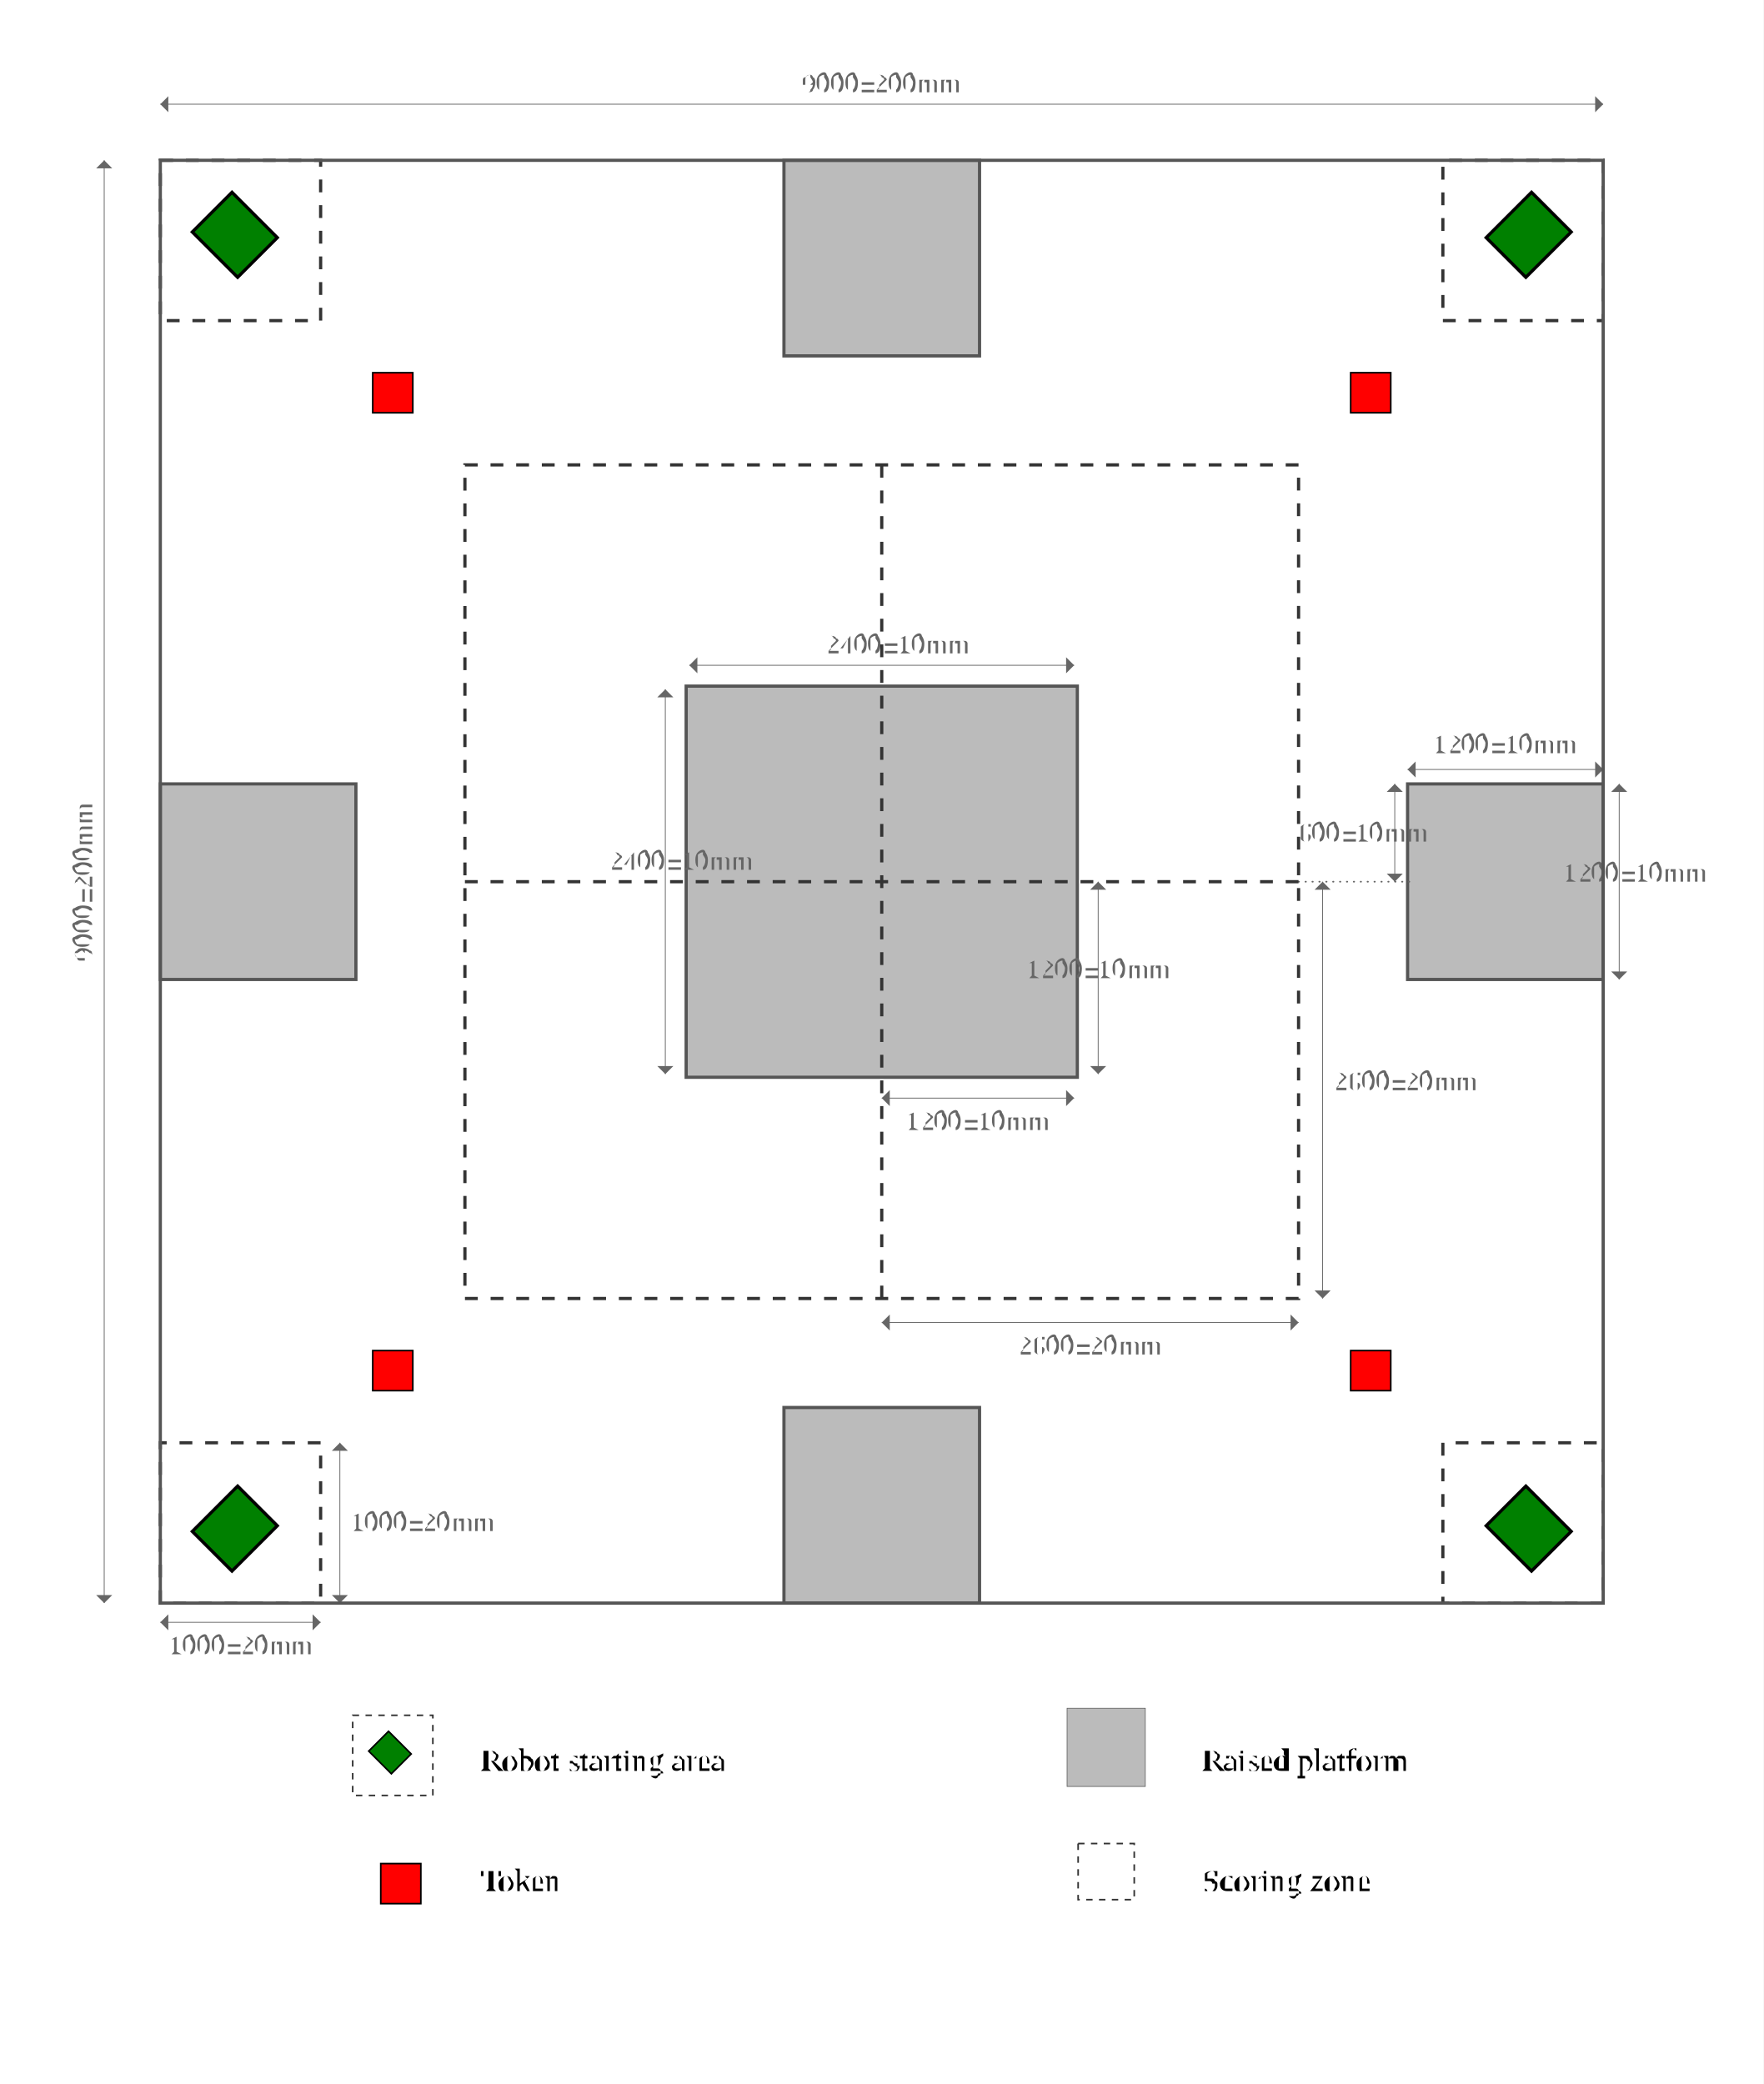
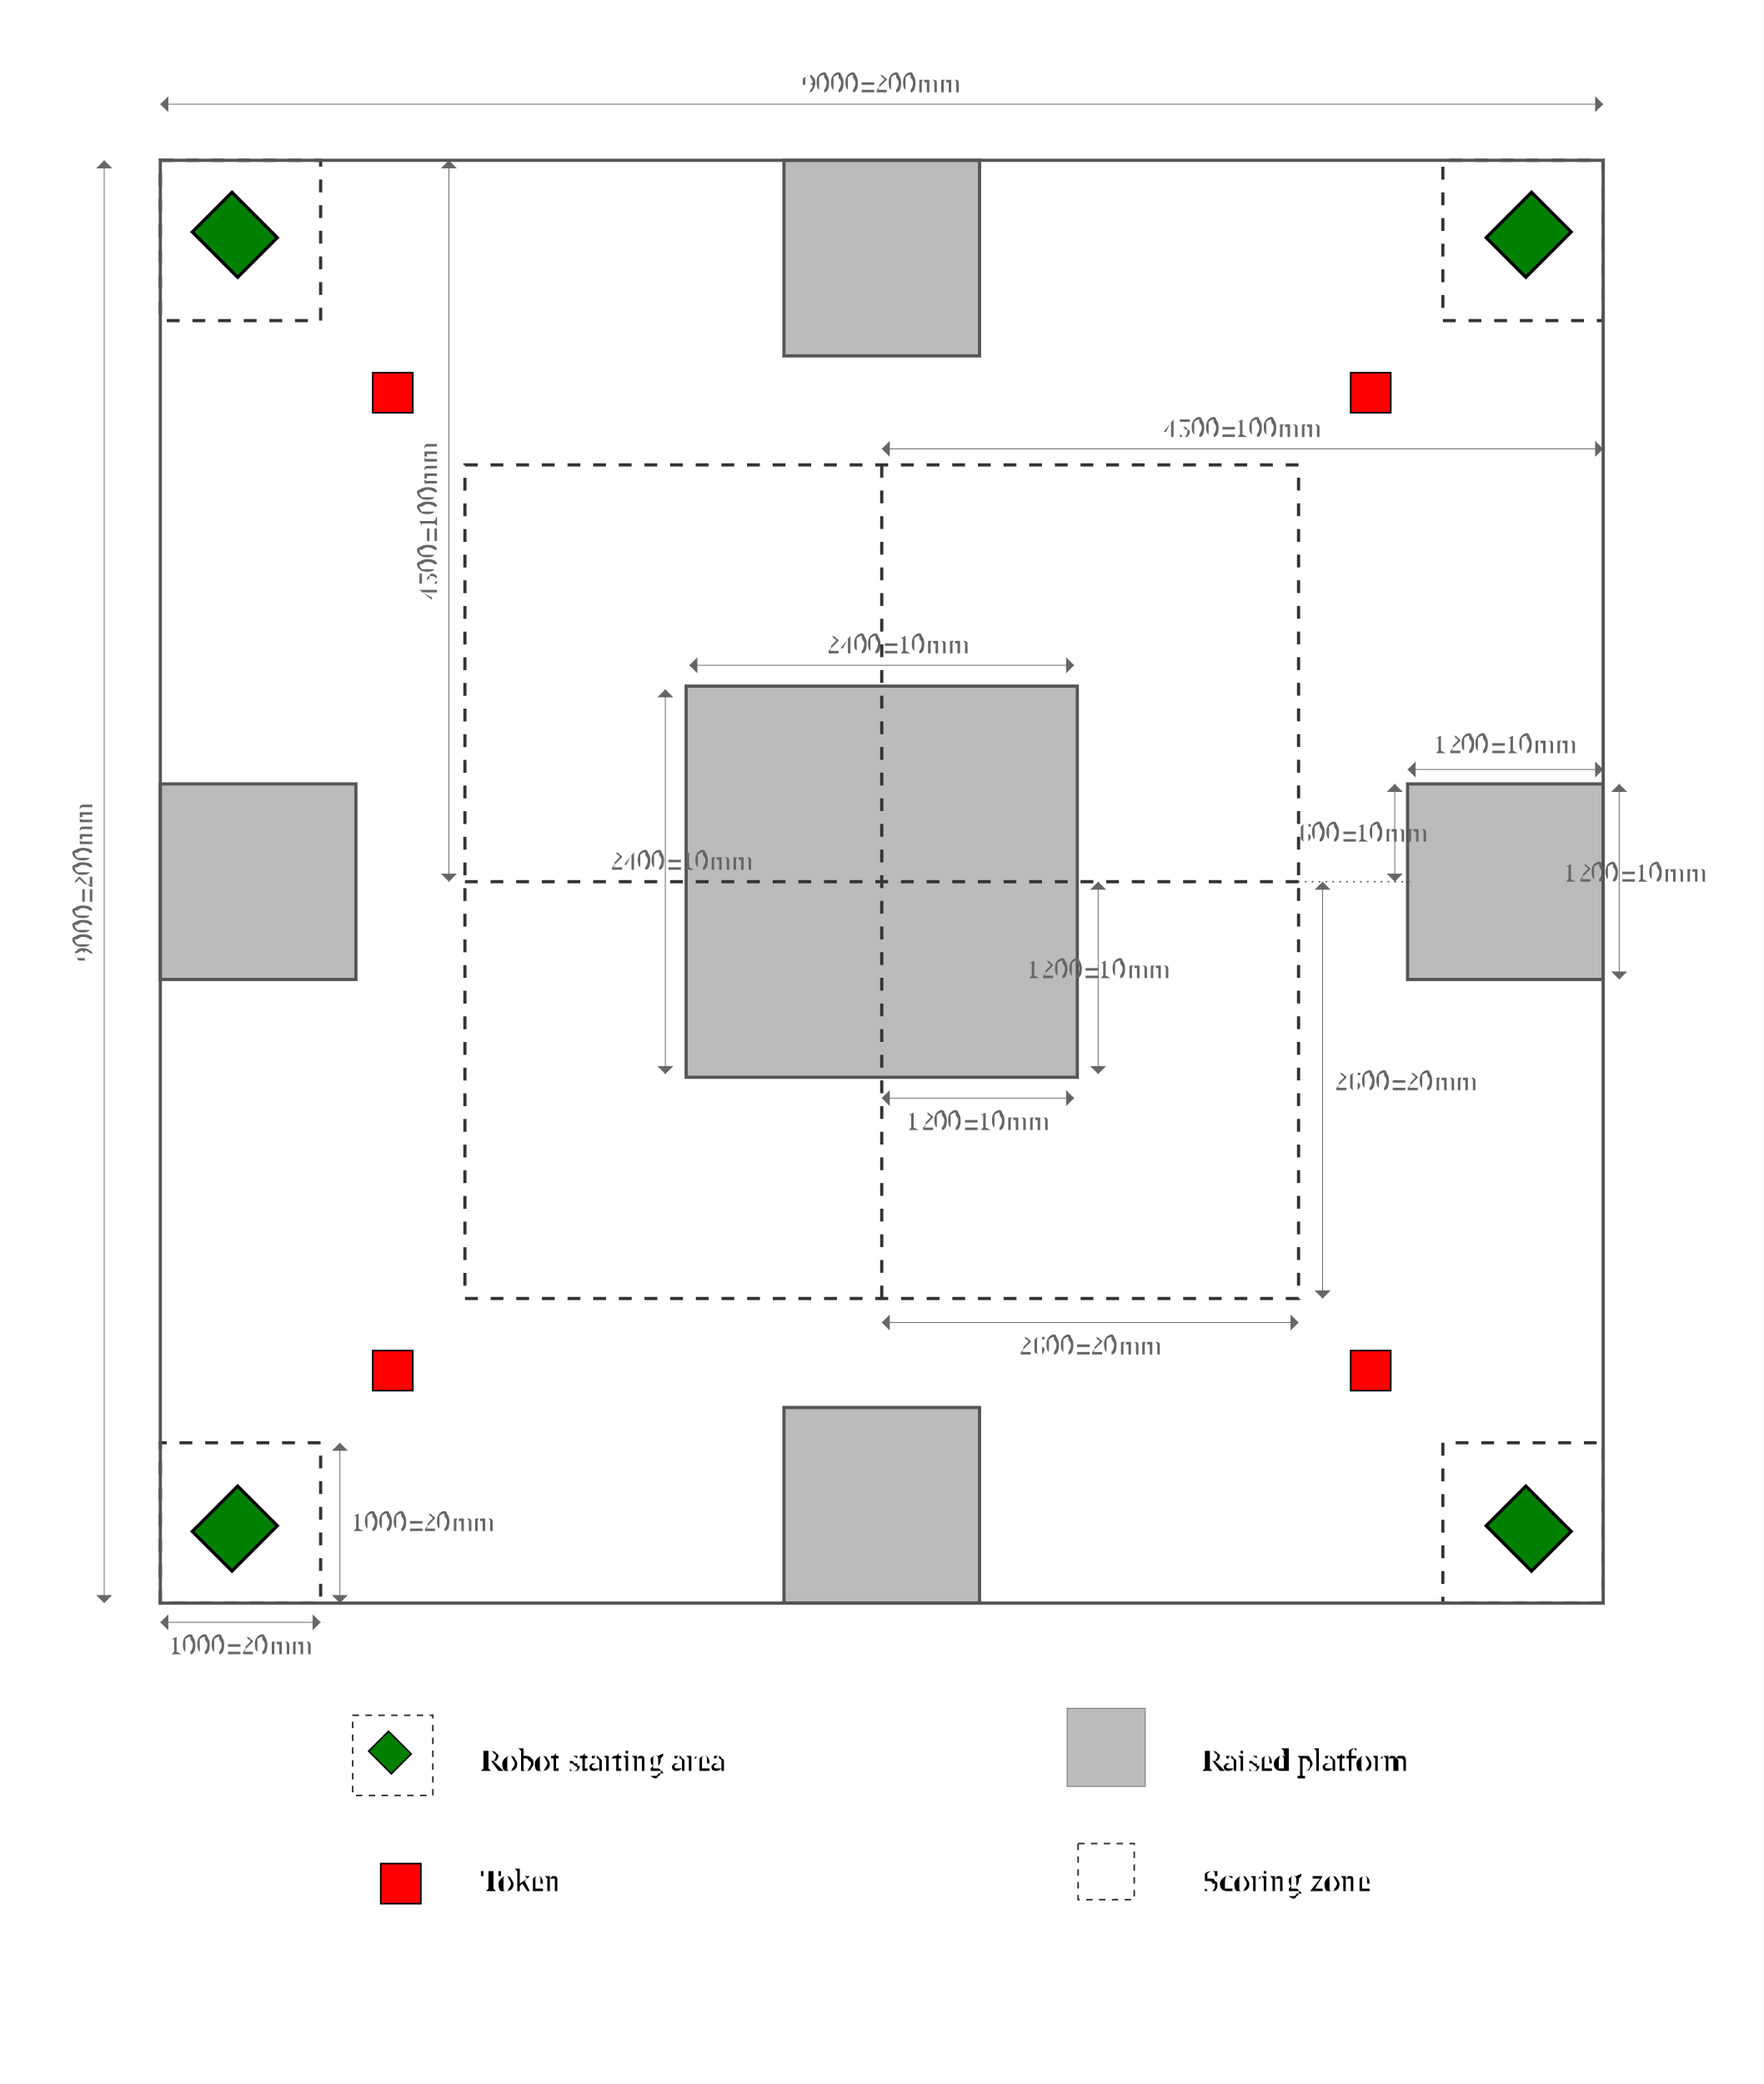
<svg xmlns="http://www.w3.org/2000/svg" xmlns:xlink="http://www.w3.org/1999/xlink" version="1.1" baseProfile="full" width="1100" height="1300">
  <style type="text/css">
    

      .arena-wall {
          fill: none;
          stroke: #555;
          stroke-width: .02;
      }

      .platform {
          fill: #bbb;
          stroke: #555;
          stroke-width: .02;
      }

      #robot {
          fill: green;
          stroke: black;
          stroke-width: 0.02;
      }

      #token {
          fill: red;
          stroke: black;
          stroke-width: 0.01;
      }

      .starting-area {
          stroke: #333;
          stroke-width: 0.02;
          /*stroke-dasharray: 0.141, 0.141;*/
          stroke-dasharray: 0.08 0.08;
          stroke-dashoffset: -50%;
          fill: none;
      }

      .scoring-zone {
          stroke: #333;
          stroke-width: 0.02;
          stroke-dasharray: 0.08 0.08;
          stroke-dashoffset: -50%;
          fill: none;
      }

      .dimension line {
        stroke: #666;
        stroke-width: 0.005;
        marker-start: url(#dimension-arrow-head-start);
        marker-end: url(#dimension-arrow-head-end);
      }

      .dimension text {
        fill: #666;
        font-size: 0.175px;
      }
      .dimension text.above {
        text-anchor: middle;
      }
      .dimension text.left-rotated {
        text-anchor: middle;
        transform: rotate(-90deg);
      }
      .dimension text.left {
        text-anchor: end;
        dominant-baseline: middle;
      }
      .dimension text.right {
        text-anchor: start;
        dominant-baseline: middle;
      }

      .dimension-arrow-head {
        fill: #666;
      }

      .dimension-guide {
        stroke: #666;
        stroke-width: 0.01;
        stroke-dasharray: 0.003 0.04;
        stroke-linecap: round;
        fill: none;
      }

      .legend-label {
        font-size: 0.2px;
        text-anchor: start;
        dominant-baseline: middle;
      }

    
  </style>
  <defs>
    <rect width="0.35" height="0.4" x="-0.175" y="-0.25" id="robot" />
    <g id="starting-area">
      <g transform="translate(0.5 0.5) rotate(-45)">
        <use xlink:href="#robot" />
      </g>
      <rect width="1" height="1" x="0" y="0" class="starting-area" />
    </g>
    <rect width="0.25" height="0.25" x="-0.125" y="-0.125" id="token" />
    <rect width="1.22" height="1.22" y="-0.61" id="side-platform" class="platform" />
    <g id="scoring-zones">
      <rect width="2.44" height="2.44" x="-1.22" y="-1.22" id="platform" class="platform" />
      <g class="dimension" transform="translate(0 -1.35)">
        <line x1="-1.2" y1="0" x2="1.2" y2="0" />
        <text x="0.1" y="-0.075" class="above">2400±10mm</text>
      </g>
      <g class="dimension" transform="translate(-1.35 0)">
        <line x1="0" y1="-1.2" x2="0" y2="1.2" />
        <text x="0.1" y="-0.075" class="above">2400±10mm</text>
      </g>
      <g class="dimension" transform="translate(0 1.35)">
        <line x1="1.2" y1="0" x2="0" y2="0" />
        <text x="0.6" y="0.2" class="above">1200±10mm</text>
      </g>
      <g class="dimension" transform="translate(1.35 0)">
        <line x1="0" y1="1.2" x2="0" y2="0" />
        <text x="0" y="0.6" class="above">1200±10mm</text>
      </g>
      <rect width="5.2" height="5.2" x="-2.6" y="-2.6" class="scoring-zone" />
      <line y1="-2.6" y2="2.6" class="scoring-zone" />
      <line x1="-2.6" x2="2.6" class="scoring-zone" />
      <g class="dimension" transform="translate(0 2.75)">
        <line x1="2.6" y1="0" x2="0" y2="0" />
        <text x="1.3" y="0.2" class="above">2600±20mm</text>
      </g>
      <g class="dimension" transform="translate(2.75 0)">
        <line x1="0" y1="2.6" x2="0" y2="0" />
        <text x="0.07" y="1.3" lass="above">2600±20mm</text>
      </g>
    </g>
    <g id="dimension-arrow-head" transform="scale(0.05)">
      <path d="M0,0 L1,1 L1,-1 L0,0" class="dimension-arrow-head" />
    </g>
    <marker id="dimension-arrow-head-start" orient="auto" markerWidth="1" markerHeight="2" refX="0" refY="1" markerUnits="userSpaceOnUse">
      <use xlink:href="#dimension-arrow-head" transform="translate(0 1)" />
    </marker>
    <marker id="dimension-arrow-head-end" orient="auto" markerWidth="1" markerHeight="2" refX="1" refY="1" markerUnits="userSpaceOnUse">
      <use xlink:href="#dimension-arrow-head" transform="translate(1 1) scale(-1 1)" />
    </marker>
  </defs>
  <rect width="100%" height="100%" fill="white" />
  <g id="arena-space" transform="scale(100)">
    <g id="arena" transform="translate(1 1)">
      <use xlink:href="#starting-area" />
      <use xlink:href="#starting-area" transform="rotate(90 4.5 4.5)" />
      <use xlink:href="#starting-area" transform="rotate(180 4.5 4.5)" />
      <use xlink:href="#starting-area" transform="rotate(270 4.5 4.5)" />
      <g class="dimension" transform="translate(0 9.12)">
        <line x1="0" y1="0" x2="1" y2="0" />
        <text x="0.5" y="0.2" class="above">1000±20mm</text>
      </g>
      <g class="dimension" transform="translate(1.12 8)">
        <line x1="0" y1="1" x2="0" y2="0" />
        <text x="0.07" y="0.55" lass="above">1000±20mm</text>
      </g>
      <use xlink:href="#side-platform" transform="translate(0 4.5)" />
      <use xlink:href="#side-platform" transform="rotate(90 4.5 4.5) translate(0 4.5)" />
      <use xlink:href="#side-platform" transform="rotate(180 4.5 4.5) translate(0 4.5)" />
      <use xlink:href="#side-platform" transform="rotate(270 4.5 4.5) translate(0 4.5)" />
      <g class="dimension" transform="translate(9 3.8)">
        <line x1="-1.22" y1="0" x2="0" y2="0" />
        <text x="-0.61" y="-0.1" class="above">1200±10mm</text>
      </g>
      <line x1="7.1" y1="4.5" x2="7.8" y2="4.5" class="dimension-guide" />
      <g class="dimension" transform="translate(7.7 4.5)">
        <line x1="0" y1="0" x2="0" y2="-0.61" />
        <text x="-0.2" y="-0.25" class="above">600±10mm</text>
      </g>
      <g class="dimension" transform="translate(9.1 4.5)">
        <line x1="0" y1="0.61" x2="0" y2="-0.61" />
        <text x="0.1" y="0" class="above">1200±10mm</text>
      </g>
      <use xlink:href="#scoring-zones" transform="translate(4.5 4.5)" />
+       <g class="dimension" transform="translate(6.75 1.8)">
+         <line x1="-2.25" y1="0" x2="2.25" y2="0" />
+         <text x="0" y="-0.075" class="above">4500±100mm</text>
+       </g>
+       <g class="dimension" transform="translate(1.8 2.25)">
+         <line x1="0" y1="-2.25" x2="0" y2="2.25" />
+         <text x="0" y="-0.075" class="left-rotated">4500±100mm</text>
+       </g>
      <use xlink:href="#token" transform="translate(1.45 1.45)" />
      <use xlink:href="#token" transform="rotate(90 4.5 4.5) translate(1.45 1.45)" />
      <use xlink:href="#token" transform="rotate(180 4.5 4.5) translate(1.45 1.45)" />
      <use xlink:href="#token" transform="rotate(270 4.5 4.5) translate(1.45 1.45)" />
      <rect width="9" height="9" x="0" y="0" class="arena-wall" />
      <g class="dimension" transform="translate(4.5 -0.35)">
        <line x1="-4.5" y1="0" x2="4.5" y2="0" />
        <text x="0" y="-0.075" class="above">9000±200mm</text>
      </g>
      <g class="dimension" transform="translate(-0.35 4.5)">
        <line x1="0" y1="-4.5" x2="0" y2="4.5" />
        <text x="0" y="-0.075" class="left-rotated">9000±200mm</text>
      </g>
    </g>
    <g id="legend" transform="translate(2.5 11)">
      <g transform="translate(0 0)">
        <use xlink:href="#starting-area" transform="scale(0.5) translate(-0.6 -0.6)" />
        <text x="0.5" y="0" class="legend-label">Robot starting area</text>
      </g>
      <g transform="translate(0 0.75)">
        <use xlink:href="#token" />
        <text x="0.5" y="0" class="legend-label">Token</text>
      </g>
      <g transform="translate(4.5 0)">
        <use xlink:href="#platform" transform="scale(0.2) translate(-0.5 -0.5)" />
        <text x="0.5" y="0" class="legend-label">Raised platform</text>
      </g>
      <g transform="translate(4.5 0.75)">
        <rect width="0.7" height="0.7" x="-0.55" y="-0.5" class="scoring-zone" transform="scale(0.5)" />
        <text x="0.5" y="0" class="legend-label">Scoring zone</text>
      </g>
    </g>
  </g>
</svg>
